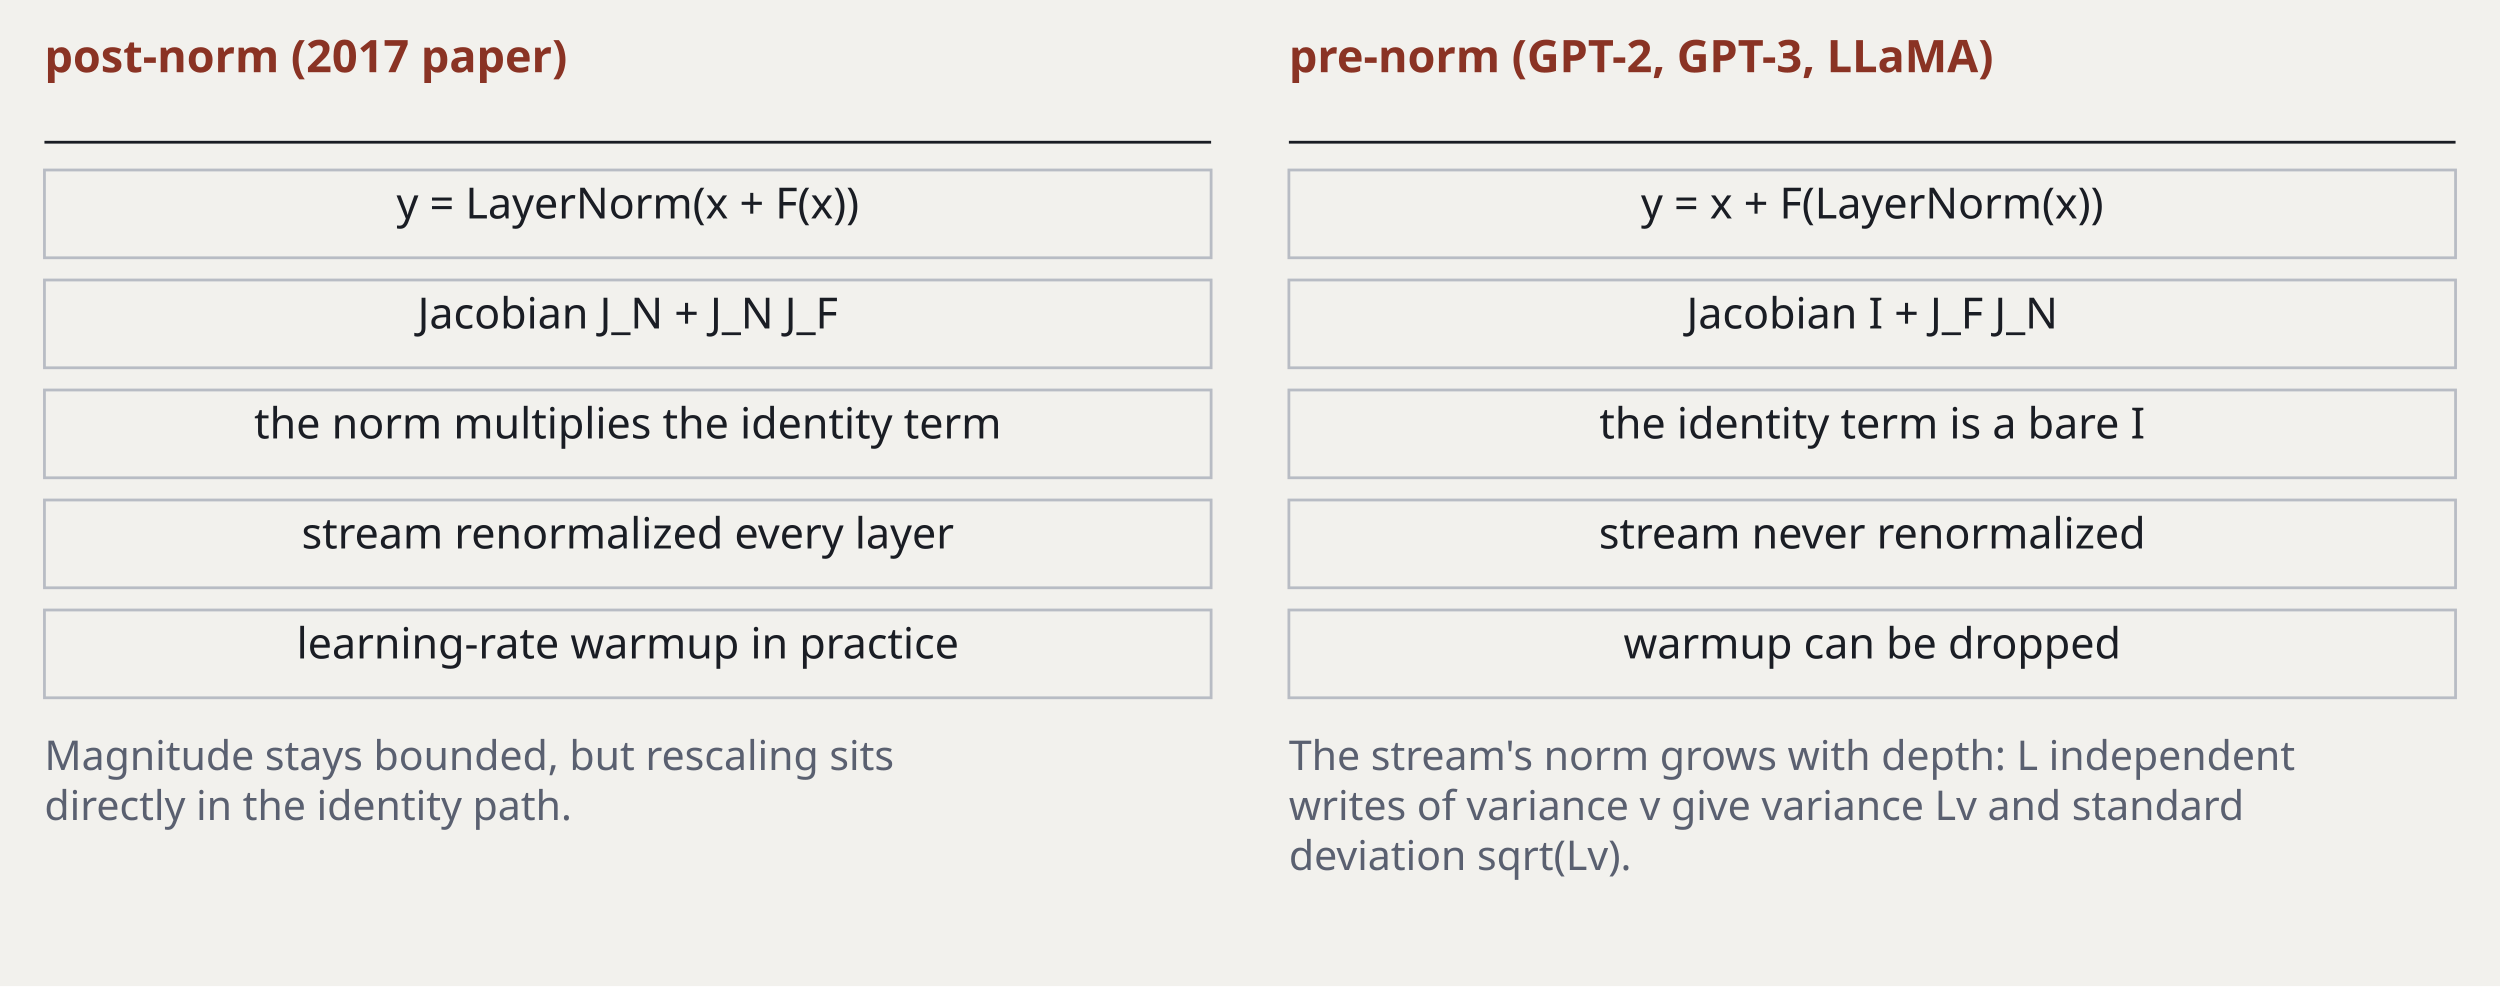
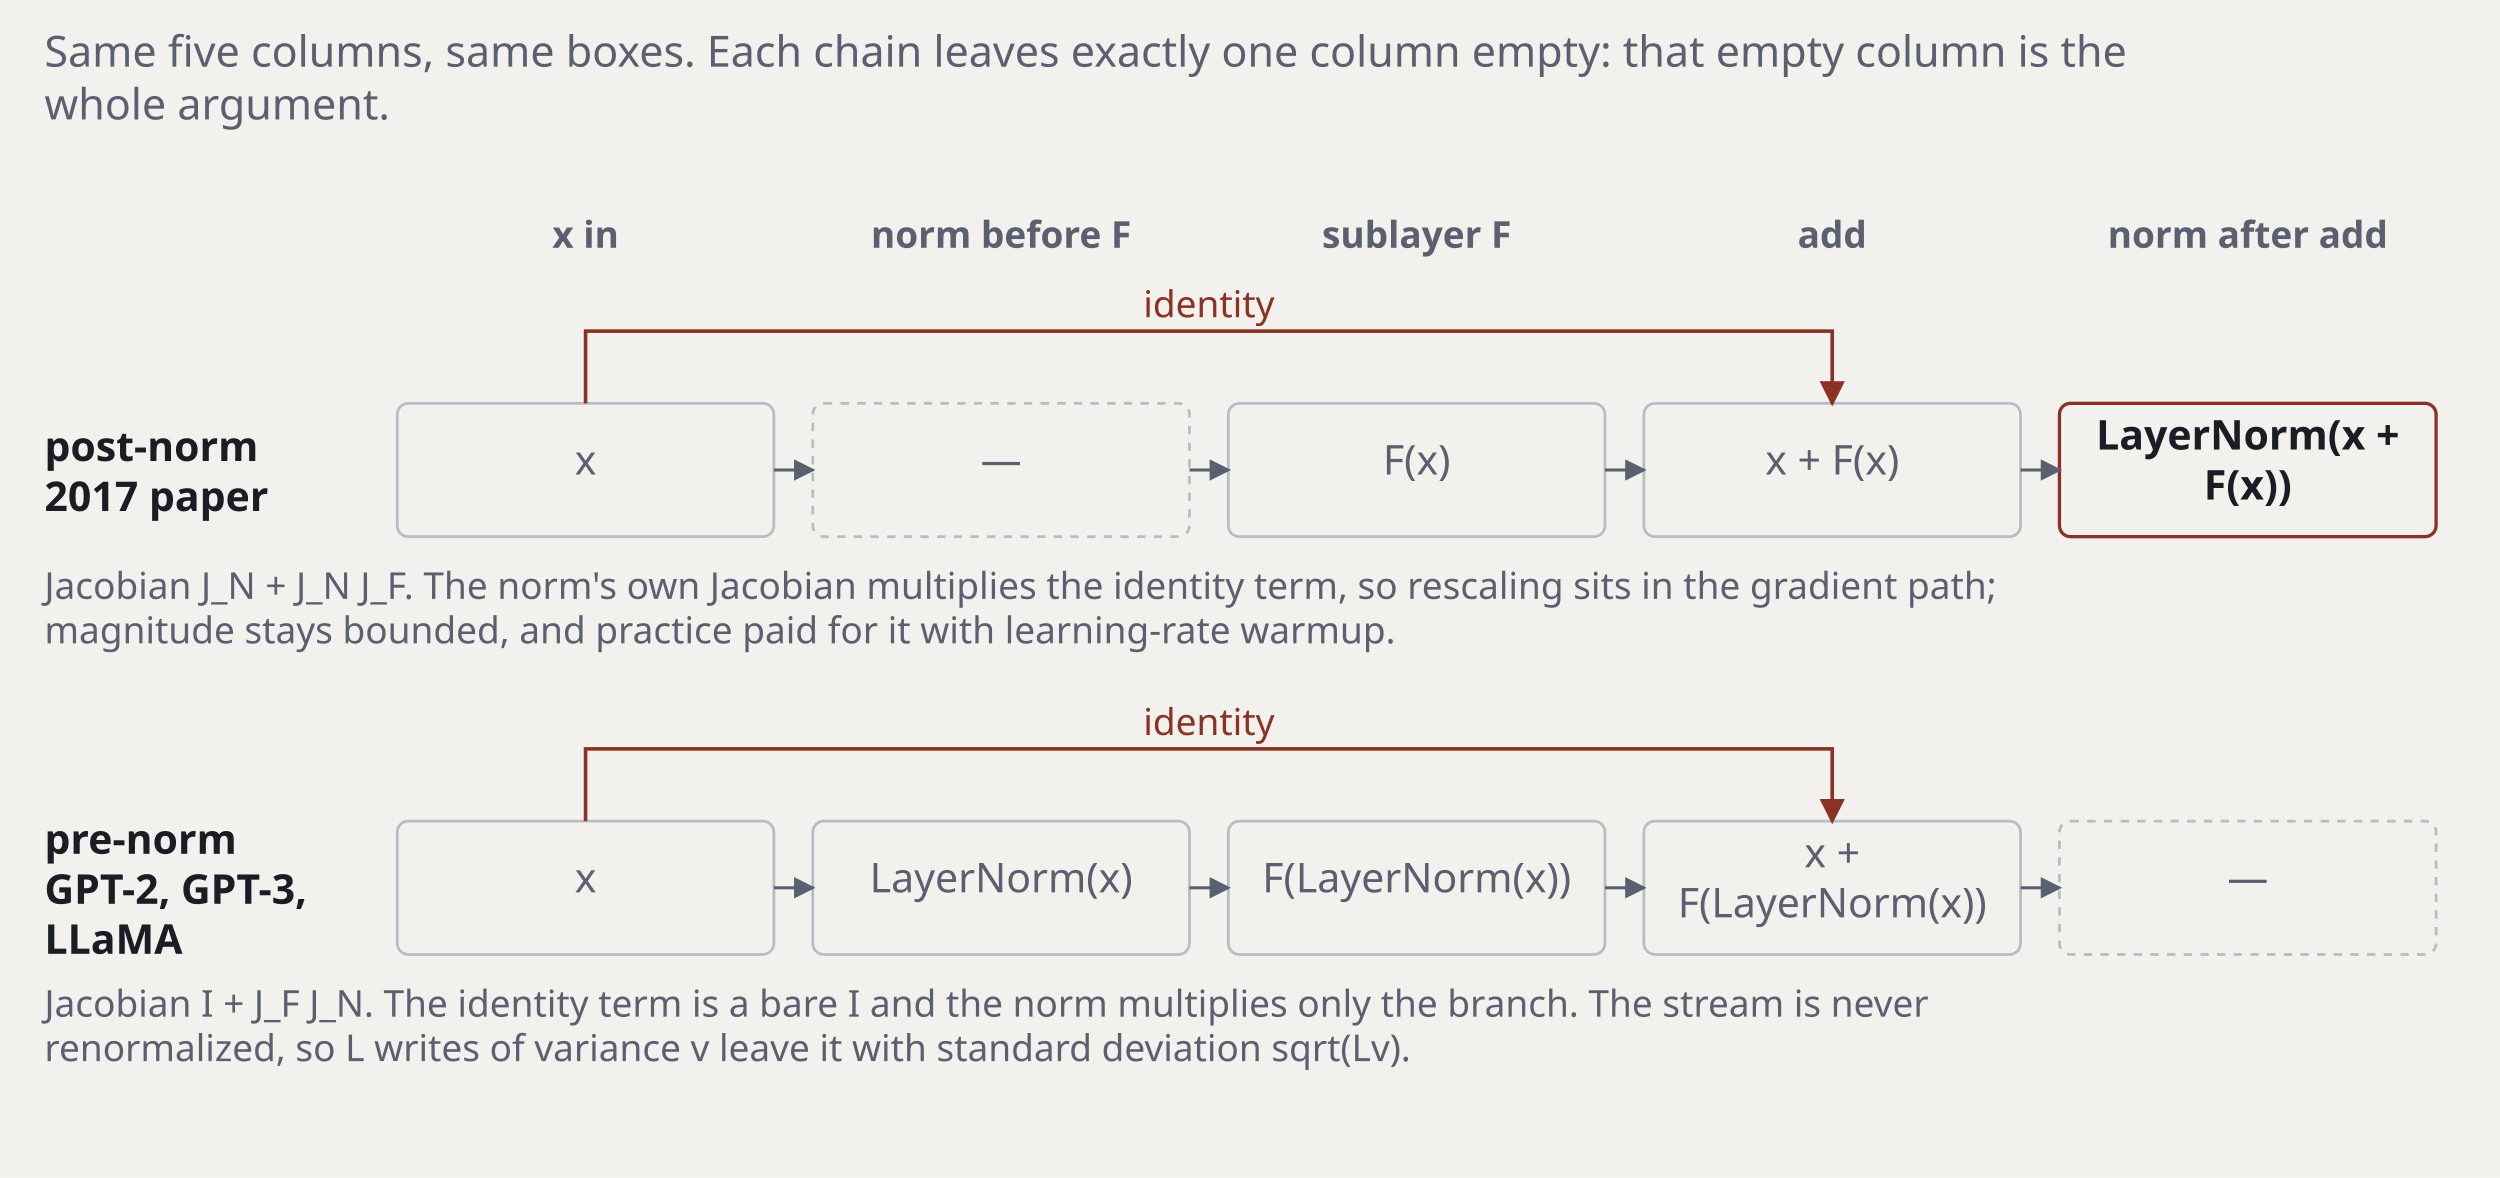
- <svg xmlns="http://www.w3.org/2000/svg" class="fig-svg" viewBox="0 0 900 355" width="100%" role="img" aria-labelledby="fig-title-53677602" aria-describedby="fig-desc-53677602">
+ <svg xmlns="http://www.w3.org/2000/svg" class="fig-svg" viewBox="0 0 900 424" width="100%" role="img" aria-labelledby="fig-title-53677602" aria-describedby="fig-desc-53677602">
  <defs>
    <marker id="arrow-53677602" viewBox="0 0 8 8" refX="7" refY="4" markerWidth="7" markerHeight="7" orient="auto">
      <path d="M0,0 L8,4 L0,8 z" fill="var(--color-muted, #5a6070)" />
    </marker>
    <marker id="arrow-accent-53677602" viewBox="0 0 8 8" refX="7" refY="4" markerWidth="7" markerHeight="7" orient="auto">
      <path d="M0,0 L8,4 L0,8 z" fill="var(--color-accent, #8a3324)" />
    </marker>
  </defs>
-   <rect x="0" y="0" width="900" height="355" fill="var(--color-sheet, #f2f1ed)" />
-   <text x="16.00" y="26.00" font-family="'Hanken Grotesk', ui-sans-serif, system-ui, sans-serif" font-size="16.2" font-weight="600" fill="var(--color-accent, #8a3324)" text-anchor="start">post-norm (2017 paper)</text>
-   <line x1="16.00" y1="51.20" x2="436.00" y2="51.20" stroke="var(--color-ink, #1a1d24)" stroke-width="1" />
-   <rect x="16.00" y="61.20" width="420.00" height="31.60" rx="0" fill="none" stroke="var(--color-rule, #b8bcc4)" stroke-width="1" />
-   <text x="226.00" y="78.65" font-family="'Hanken Grotesk', ui-sans-serif, system-ui, sans-serif" font-size="15.48" font-weight="400" fill="var(--color-ink, #1a1d24)" text-anchor="middle">y = LayerNorm(x + F(x))</text>
-   <rect x="16.00" y="100.80" width="420.00" height="31.60" rx="0" fill="none" stroke="var(--color-rule, #b8bcc4)" stroke-width="1" />
-   <text x="226.00" y="118.25" font-family="'Hanken Grotesk', ui-sans-serif, system-ui, sans-serif" font-size="15.48" font-weight="400" fill="var(--color-ink, #1a1d24)" text-anchor="middle">Jacobian J_N + J_N J_F</text>
-   <rect x="16.00" y="140.40" width="420.00" height="31.60" rx="0" fill="none" stroke="var(--color-rule, #b8bcc4)" stroke-width="1" />
-   <text x="226.00" y="157.85" font-family="'Hanken Grotesk', ui-sans-serif, system-ui, sans-serif" font-size="15.48" font-weight="400" fill="var(--color-ink, #1a1d24)" text-anchor="middle">the norm multiplies the identity term</text>
-   <rect x="16.00" y="180.00" width="420.00" height="31.60" rx="0" fill="none" stroke="var(--color-rule, #b8bcc4)" stroke-width="1" />
-   <text x="226.00" y="197.45" font-family="'Hanken Grotesk', ui-sans-serif, system-ui, sans-serif" font-size="15.48" font-weight="400" fill="var(--color-ink, #1a1d24)" text-anchor="middle">stream renormalized every layer</text>
-   <rect x="16.00" y="219.60" width="420.00" height="31.60" rx="0" fill="none" stroke="var(--color-rule, #b8bcc4)" stroke-width="1" />
-   <text x="226.00" y="237.05" font-family="'Hanken Grotesk', ui-sans-serif, system-ui, sans-serif" font-size="15.48" font-weight="400" fill="var(--color-ink, #1a1d24)" text-anchor="middle">learning-rate warmup in practice</text>
-   <text x="16.00" y="277.20" font-family="'Hanken Grotesk', ui-sans-serif, system-ui, sans-serif" font-size="14.76" font-weight="400" fill="var(--color-muted, #5a6070)" text-anchor="start">Magnitude stays bounded, but rescaling sits</text>
-   <text x="16.00" y="295.20" font-family="'Hanken Grotesk', ui-sans-serif, system-ui, sans-serif" font-size="14.76" font-weight="400" fill="var(--color-muted, #5a6070)" text-anchor="start">directly in the identity path.</text>
-   <text x="464.00" y="26.00" font-family="'Hanken Grotesk', ui-sans-serif, system-ui, sans-serif" font-size="16.2" font-weight="600" fill="var(--color-accent, #8a3324)" text-anchor="start">pre-norm (GPT-2, GPT-3, LLaMA)</text>
-   <line x1="464.00" y1="51.20" x2="884.00" y2="51.20" stroke="var(--color-ink, #1a1d24)" stroke-width="1" />
-   <rect x="464.00" y="61.20" width="420.00" height="31.60" rx="0" fill="none" stroke="var(--color-rule, #b8bcc4)" stroke-width="1" />
-   <text x="674.00" y="78.65" font-family="'Hanken Grotesk', ui-sans-serif, system-ui, sans-serif" font-size="15.48" font-weight="400" fill="var(--color-ink, #1a1d24)" text-anchor="middle">y = x + F(LayerNorm(x))</text>
-   <rect x="464.00" y="100.80" width="420.00" height="31.60" rx="0" fill="none" stroke="var(--color-rule, #b8bcc4)" stroke-width="1" />
-   <text x="674.00" y="118.25" font-family="'Hanken Grotesk', ui-sans-serif, system-ui, sans-serif" font-size="15.48" font-weight="400" fill="var(--color-ink, #1a1d24)" text-anchor="middle">Jacobian I + J_F J_N</text>
-   <rect x="464.00" y="140.40" width="420.00" height="31.60" rx="0" fill="none" stroke="var(--color-rule, #b8bcc4)" stroke-width="1" />
-   <text x="674.00" y="157.85" font-family="'Hanken Grotesk', ui-sans-serif, system-ui, sans-serif" font-size="15.48" font-weight="400" fill="var(--color-ink, #1a1d24)" text-anchor="middle">the identity term is a bare I</text>
-   <rect x="464.00" y="180.00" width="420.00" height="31.60" rx="0" fill="none" stroke="var(--color-rule, #b8bcc4)" stroke-width="1" />
-   <text x="674.00" y="197.45" font-family="'Hanken Grotesk', ui-sans-serif, system-ui, sans-serif" font-size="15.48" font-weight="400" fill="var(--color-ink, #1a1d24)" text-anchor="middle">stream never renormalized</text>
-   <rect x="464.00" y="219.60" width="420.00" height="31.60" rx="0" fill="none" stroke="var(--color-rule, #b8bcc4)" stroke-width="1" />
-   <text x="674.00" y="237.05" font-family="'Hanken Grotesk', ui-sans-serif, system-ui, sans-serif" font-size="15.48" font-weight="400" fill="var(--color-ink, #1a1d24)" text-anchor="middle">warmup can be dropped</text>
-   <text x="464.00" y="277.20" font-family="'Hanken Grotesk', ui-sans-serif, system-ui, sans-serif" font-size="14.76" font-weight="400" fill="var(--color-muted, #5a6070)" text-anchor="start">The stream's norm grows with depth: L independent</text>
-   <text x="464.00" y="295.20" font-family="'Hanken Grotesk', ui-sans-serif, system-ui, sans-serif" font-size="14.76" font-weight="400" fill="var(--color-muted, #5a6070)" text-anchor="start">writes of variance v give variance Lv and standard</text>
-   <text x="464.00" y="313.20" font-family="'Hanken Grotesk', ui-sans-serif, system-ui, sans-serif" font-size="14.76" font-weight="400" fill="var(--color-muted, #5a6070)" text-anchor="start">deviation sqrt(Lv).</text>
+   <rect x="0" y="0" width="900" height="424" fill="var(--color-sheet, #f2f1ed)" />
+   <text x="16.00" y="24.00" font-family="'Hanken Grotesk', ui-sans-serif, system-ui, sans-serif" font-size="15.48" font-weight="400" fill="var(--color-muted, #5a6070)" text-anchor="start" data-part="note">Same five columns, same boxes. Each chain leaves exactly one column empty: that empty column is the</text>
+   <text x="16.00" y="43.00" font-family="'Hanken Grotesk', ui-sans-serif, system-ui, sans-serif" font-size="15.48" font-weight="400" fill="var(--color-muted, #5a6070)" text-anchor="start" data-part="note">whole argument.</text>
+   <text x="210.80" y="89.20" font-family="'Hanken Grotesk', ui-sans-serif, system-ui, sans-serif" font-size="13.32" font-weight="600" fill="var(--color-muted, #5a6070)" text-anchor="middle">x in</text>
+   <text x="360.40" y="89.20" font-family="'Hanken Grotesk', ui-sans-serif, system-ui, sans-serif" font-size="13.32" font-weight="600" fill="var(--color-muted, #5a6070)" text-anchor="middle">norm before F</text>
+   <text x="510.00" y="89.20" font-family="'Hanken Grotesk', ui-sans-serif, system-ui, sans-serif" font-size="13.32" font-weight="600" fill="var(--color-muted, #5a6070)" text-anchor="middle">sublayer F</text>
+   <text x="659.60" y="89.20" font-family="'Hanken Grotesk', ui-sans-serif, system-ui, sans-serif" font-size="13.32" font-weight="600" fill="var(--color-muted, #5a6070)" text-anchor="middle">add</text>
+   <text x="809.20" y="89.20" font-family="'Hanken Grotesk', ui-sans-serif, system-ui, sans-serif" font-size="13.32" font-weight="600" fill="var(--color-muted, #5a6070)" text-anchor="middle">norm after add</text>
+   <text x="16.00" y="165.96" font-family="'Hanken Grotesk', ui-sans-serif, system-ui, sans-serif" font-size="14.76" font-weight="600" fill="var(--color-ink, #1a1d24)" text-anchor="start" data-part="chain-post">post-norm</text>
+   <text x="16.00" y="183.96" font-family="'Hanken Grotesk', ui-sans-serif, system-ui, sans-serif" font-size="14.76" font-weight="600" fill="var(--color-ink, #1a1d24)" text-anchor="start" data-part="chain-post">2017 paper</text>
+   <rect x="143.00" y="145.20" width="135.60" height="48.00" rx="4" fill="none" stroke="var(--color-rule, #b8bcc4)" stroke-width="1" data-part="cell-post-0" />
+   <text x="210.80" y="170.83" font-family="'Hanken Grotesk', ui-sans-serif, system-ui, sans-serif" font-size="14.76" font-weight="400" fill="var(--color-muted, #5a6070)" text-anchor="middle" data-part="cell-post-0">x</text>
+   <rect x="292.60" y="145.20" width="135.60" height="48.00" rx="4" fill="none" stroke="var(--color-rule, #b8bcc4)" stroke-width="1" stroke-dasharray="3 3" data-part="cell-post-1" />
+   <text x="360.40" y="170.83" font-family="'Hanken Grotesk', ui-sans-serif, system-ui, sans-serif" font-size="14.76" font-weight="400" fill="var(--color-muted, #5a6070)" text-anchor="middle" data-part="cell-post-1">—</text>
+   <rect x="442.20" y="145.20" width="135.60" height="48.00" rx="4" fill="none" stroke="var(--color-rule, #b8bcc4)" stroke-width="1" data-part="cell-post-2" />
+   <text x="510.00" y="170.83" font-family="'Hanken Grotesk', ui-sans-serif, system-ui, sans-serif" font-size="14.76" font-weight="400" fill="var(--color-muted, #5a6070)" text-anchor="middle" data-part="cell-post-2">F(x)</text>
+   <rect x="591.80" y="145.20" width="135.60" height="48.00" rx="4" fill="none" stroke="var(--color-rule, #b8bcc4)" stroke-width="1" data-part="cell-post-3" />
+   <text x="659.60" y="170.83" font-family="'Hanken Grotesk', ui-sans-serif, system-ui, sans-serif" font-size="14.76" font-weight="400" fill="var(--color-muted, #5a6070)" text-anchor="middle" data-part="cell-post-3">x + F(x)</text>
+   <rect x="741.40" y="145.20" width="135.60" height="48.00" rx="4" fill="none" stroke="var(--color-accent, #8a3324)" stroke-width="1.2" data-part="cell-post-4" />
+   <text x="809.20" y="161.83" font-family="'Hanken Grotesk', ui-sans-serif, system-ui, sans-serif" font-size="14.76" font-weight="600" fill="var(--color-ink, #1a1d24)" text-anchor="middle" data-part="cell-post-4">LayerNorm(x +</text>
+   <text x="809.20" y="179.83" font-family="'Hanken Grotesk', ui-sans-serif, system-ui, sans-serif" font-size="14.76" font-weight="600" fill="var(--color-ink, #1a1d24)" text-anchor="middle" data-part="cell-post-4">F(x))</text>
+   <line x1="278.60" y1="169.20" x2="292.60" y2="169.20" stroke="var(--color-muted, #5a6070)" stroke-width="1.1" marker-end="url(#arrow-53677602)" data-part="chain-post" />
+   <line x1="428.20" y1="169.20" x2="442.20" y2="169.20" stroke="var(--color-muted, #5a6070)" stroke-width="1.1" marker-end="url(#arrow-53677602)" data-part="chain-post" />
+   <line x1="577.80" y1="169.20" x2="591.80" y2="169.20" stroke="var(--color-muted, #5a6070)" stroke-width="1.1" marker-end="url(#arrow-53677602)" data-part="chain-post" />
+   <line x1="727.40" y1="169.20" x2="741.40" y2="169.20" stroke="var(--color-muted, #5a6070)" stroke-width="1.1" marker-end="url(#arrow-53677602)" data-part="chain-post" />
+   <path d="M210.80,145.20 L210.80,119.20 L659.60,119.20 L659.60,145.20" fill="none" stroke="var(--color-accent, #8a3324)" stroke-width="1.3" marker-end="url(#arrow-accent-53677602)" data-part="chain-post" />
+   <text x="435.20" y="114.20" font-family="'Hanken Grotesk', ui-sans-serif, system-ui, sans-serif" font-size="13.32" font-weight="400" fill="var(--color-accent, #8a3324)" text-anchor="middle" data-part="chain-post">identity</text>
+   <text x="16.00" y="215.60" font-family="'Hanken Grotesk', ui-sans-serif, system-ui, sans-serif" font-size="13.32" font-weight="400" fill="var(--color-muted, #5a6070)" text-anchor="start" data-part="chain-post">Jacobian J_N + J_N J_F. The norm's own Jacobian multiplies the identity term, so rescaling sits in the gradient path;</text>
+   <text x="16.00" y="231.60" font-family="'Hanken Grotesk', ui-sans-serif, system-ui, sans-serif" font-size="13.32" font-weight="400" fill="var(--color-muted, #5a6070)" text-anchor="start" data-part="chain-post">magnitude stays bounded, and practice paid for it with learning-rate warmup.</text>
+   <text x="16.00" y="307.36" font-family="'Hanken Grotesk', ui-sans-serif, system-ui, sans-serif" font-size="14.76" font-weight="600" fill="var(--color-ink, #1a1d24)" text-anchor="start" data-part="chain-pre">pre-norm</text>
+   <text x="16.00" y="325.36" font-family="'Hanken Grotesk', ui-sans-serif, system-ui, sans-serif" font-size="14.76" font-weight="600" fill="var(--color-ink, #1a1d24)" text-anchor="start" data-part="chain-pre">GPT-2, GPT-3,</text>
+   <text x="16.00" y="343.36" font-family="'Hanken Grotesk', ui-sans-serif, system-ui, sans-serif" font-size="14.76" font-weight="600" fill="var(--color-ink, #1a1d24)" text-anchor="start" data-part="chain-pre">LLaMA</text>
+   <rect x="143.00" y="295.60" width="135.60" height="48.00" rx="4" fill="none" stroke="var(--color-rule, #b8bcc4)" stroke-width="1" data-part="cell-pre-0" />
+   <text x="210.80" y="321.23" font-family="'Hanken Grotesk', ui-sans-serif, system-ui, sans-serif" font-size="14.76" font-weight="400" fill="var(--color-muted, #5a6070)" text-anchor="middle" data-part="cell-pre-0">x</text>
+   <rect x="292.60" y="295.60" width="135.60" height="48.00" rx="4" fill="none" stroke="var(--color-rule, #b8bcc4)" stroke-width="1" data-part="cell-pre-1" />
+   <text x="360.40" y="321.23" font-family="'Hanken Grotesk', ui-sans-serif, system-ui, sans-serif" font-size="14.76" font-weight="400" fill="var(--color-muted, #5a6070)" text-anchor="middle" data-part="cell-pre-1">LayerNorm(x)</text>
+   <rect x="442.20" y="295.60" width="135.60" height="48.00" rx="4" fill="none" stroke="var(--color-rule, #b8bcc4)" stroke-width="1" data-part="cell-pre-2" />
+   <text x="510.00" y="321.23" font-family="'Hanken Grotesk', ui-sans-serif, system-ui, sans-serif" font-size="14.76" font-weight="400" fill="var(--color-muted, #5a6070)" text-anchor="middle" data-part="cell-pre-2">F(LayerNorm(x))</text>
+   <rect x="591.80" y="295.60" width="135.60" height="48.00" rx="4" fill="none" stroke="var(--color-rule, #b8bcc4)" stroke-width="1" data-part="cell-pre-3" />
+   <text x="659.60" y="312.23" font-family="'Hanken Grotesk', ui-sans-serif, system-ui, sans-serif" font-size="14.76" font-weight="400" fill="var(--color-muted, #5a6070)" text-anchor="middle" data-part="cell-pre-3">x +</text>
+   <text x="659.60" y="330.23" font-family="'Hanken Grotesk', ui-sans-serif, system-ui, sans-serif" font-size="14.76" font-weight="400" fill="var(--color-muted, #5a6070)" text-anchor="middle" data-part="cell-pre-3">F(LayerNorm(x))</text>
+   <rect x="741.40" y="295.60" width="135.60" height="48.00" rx="4" fill="none" stroke="var(--color-rule, #b8bcc4)" stroke-width="1" stroke-dasharray="3 3" data-part="cell-pre-4" />
+   <text x="809.20" y="321.23" font-family="'Hanken Grotesk', ui-sans-serif, system-ui, sans-serif" font-size="14.76" font-weight="400" fill="var(--color-muted, #5a6070)" text-anchor="middle" data-part="cell-pre-4">—</text>
+   <line x1="278.60" y1="319.60" x2="292.60" y2="319.60" stroke="var(--color-muted, #5a6070)" stroke-width="1.1" marker-end="url(#arrow-53677602)" data-part="chain-pre" />
+   <line x1="428.20" y1="319.60" x2="442.20" y2="319.60" stroke="var(--color-muted, #5a6070)" stroke-width="1.1" marker-end="url(#arrow-53677602)" data-part="chain-pre" />
+   <line x1="577.80" y1="319.60" x2="591.80" y2="319.60" stroke="var(--color-muted, #5a6070)" stroke-width="1.1" marker-end="url(#arrow-53677602)" data-part="chain-pre" />
+   <line x1="727.40" y1="319.60" x2="741.40" y2="319.60" stroke="var(--color-muted, #5a6070)" stroke-width="1.1" marker-end="url(#arrow-53677602)" data-part="chain-pre" />
+   <path d="M210.80,295.60 L210.80,269.60 L659.60,269.60 L659.60,295.60" fill="none" stroke="var(--color-accent, #8a3324)" stroke-width="1.3" marker-end="url(#arrow-accent-53677602)" data-part="chain-pre" />
+   <text x="435.20" y="264.60" font-family="'Hanken Grotesk', ui-sans-serif, system-ui, sans-serif" font-size="13.32" font-weight="400" fill="var(--color-accent, #8a3324)" text-anchor="middle" data-part="chain-pre">identity</text>
+   <text x="16.00" y="366.00" font-family="'Hanken Grotesk', ui-sans-serif, system-ui, sans-serif" font-size="13.32" font-weight="400" fill="var(--color-muted, #5a6070)" text-anchor="start" data-part="chain-pre">Jacobian I + J_F J_N. The identity term is a bare I and the norm multiplies only the branch. The stream is never</text>
+   <text x="16.00" y="382.00" font-family="'Hanken Grotesk', ui-sans-serif, system-ui, sans-serif" font-size="13.32" font-weight="400" fill="var(--color-muted, #5a6070)" text-anchor="start" data-part="chain-pre">renormalized, so L writes of variance v leave it with standard deviation sqrt(Lv).</text>
</svg>
